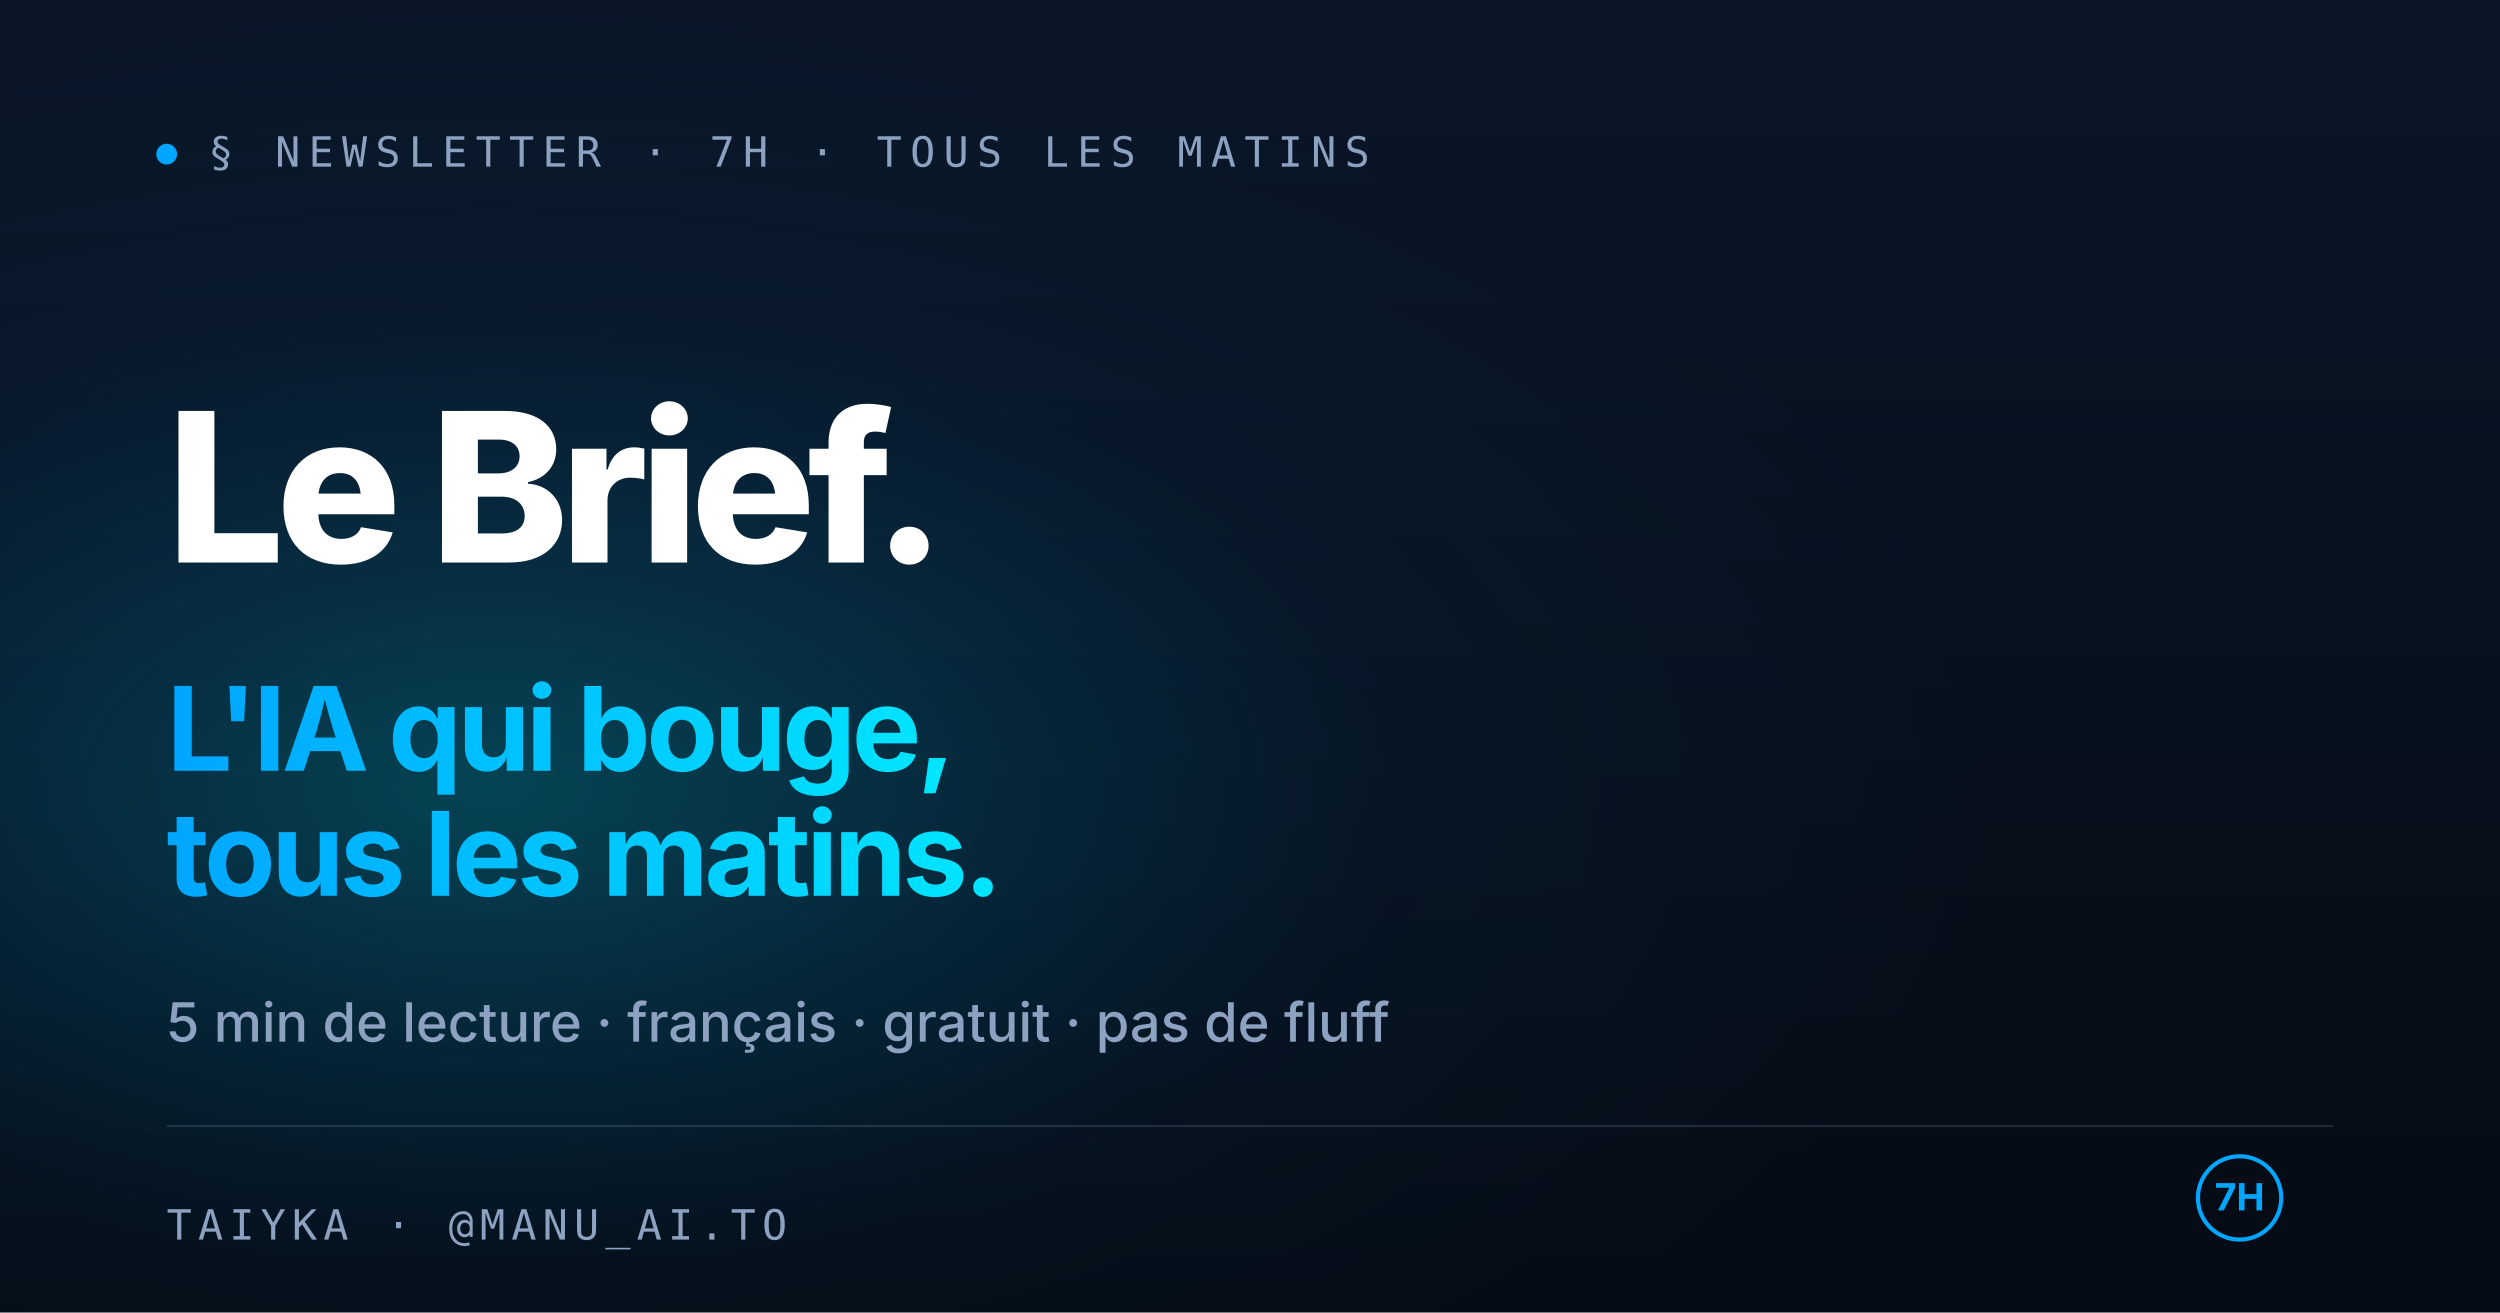
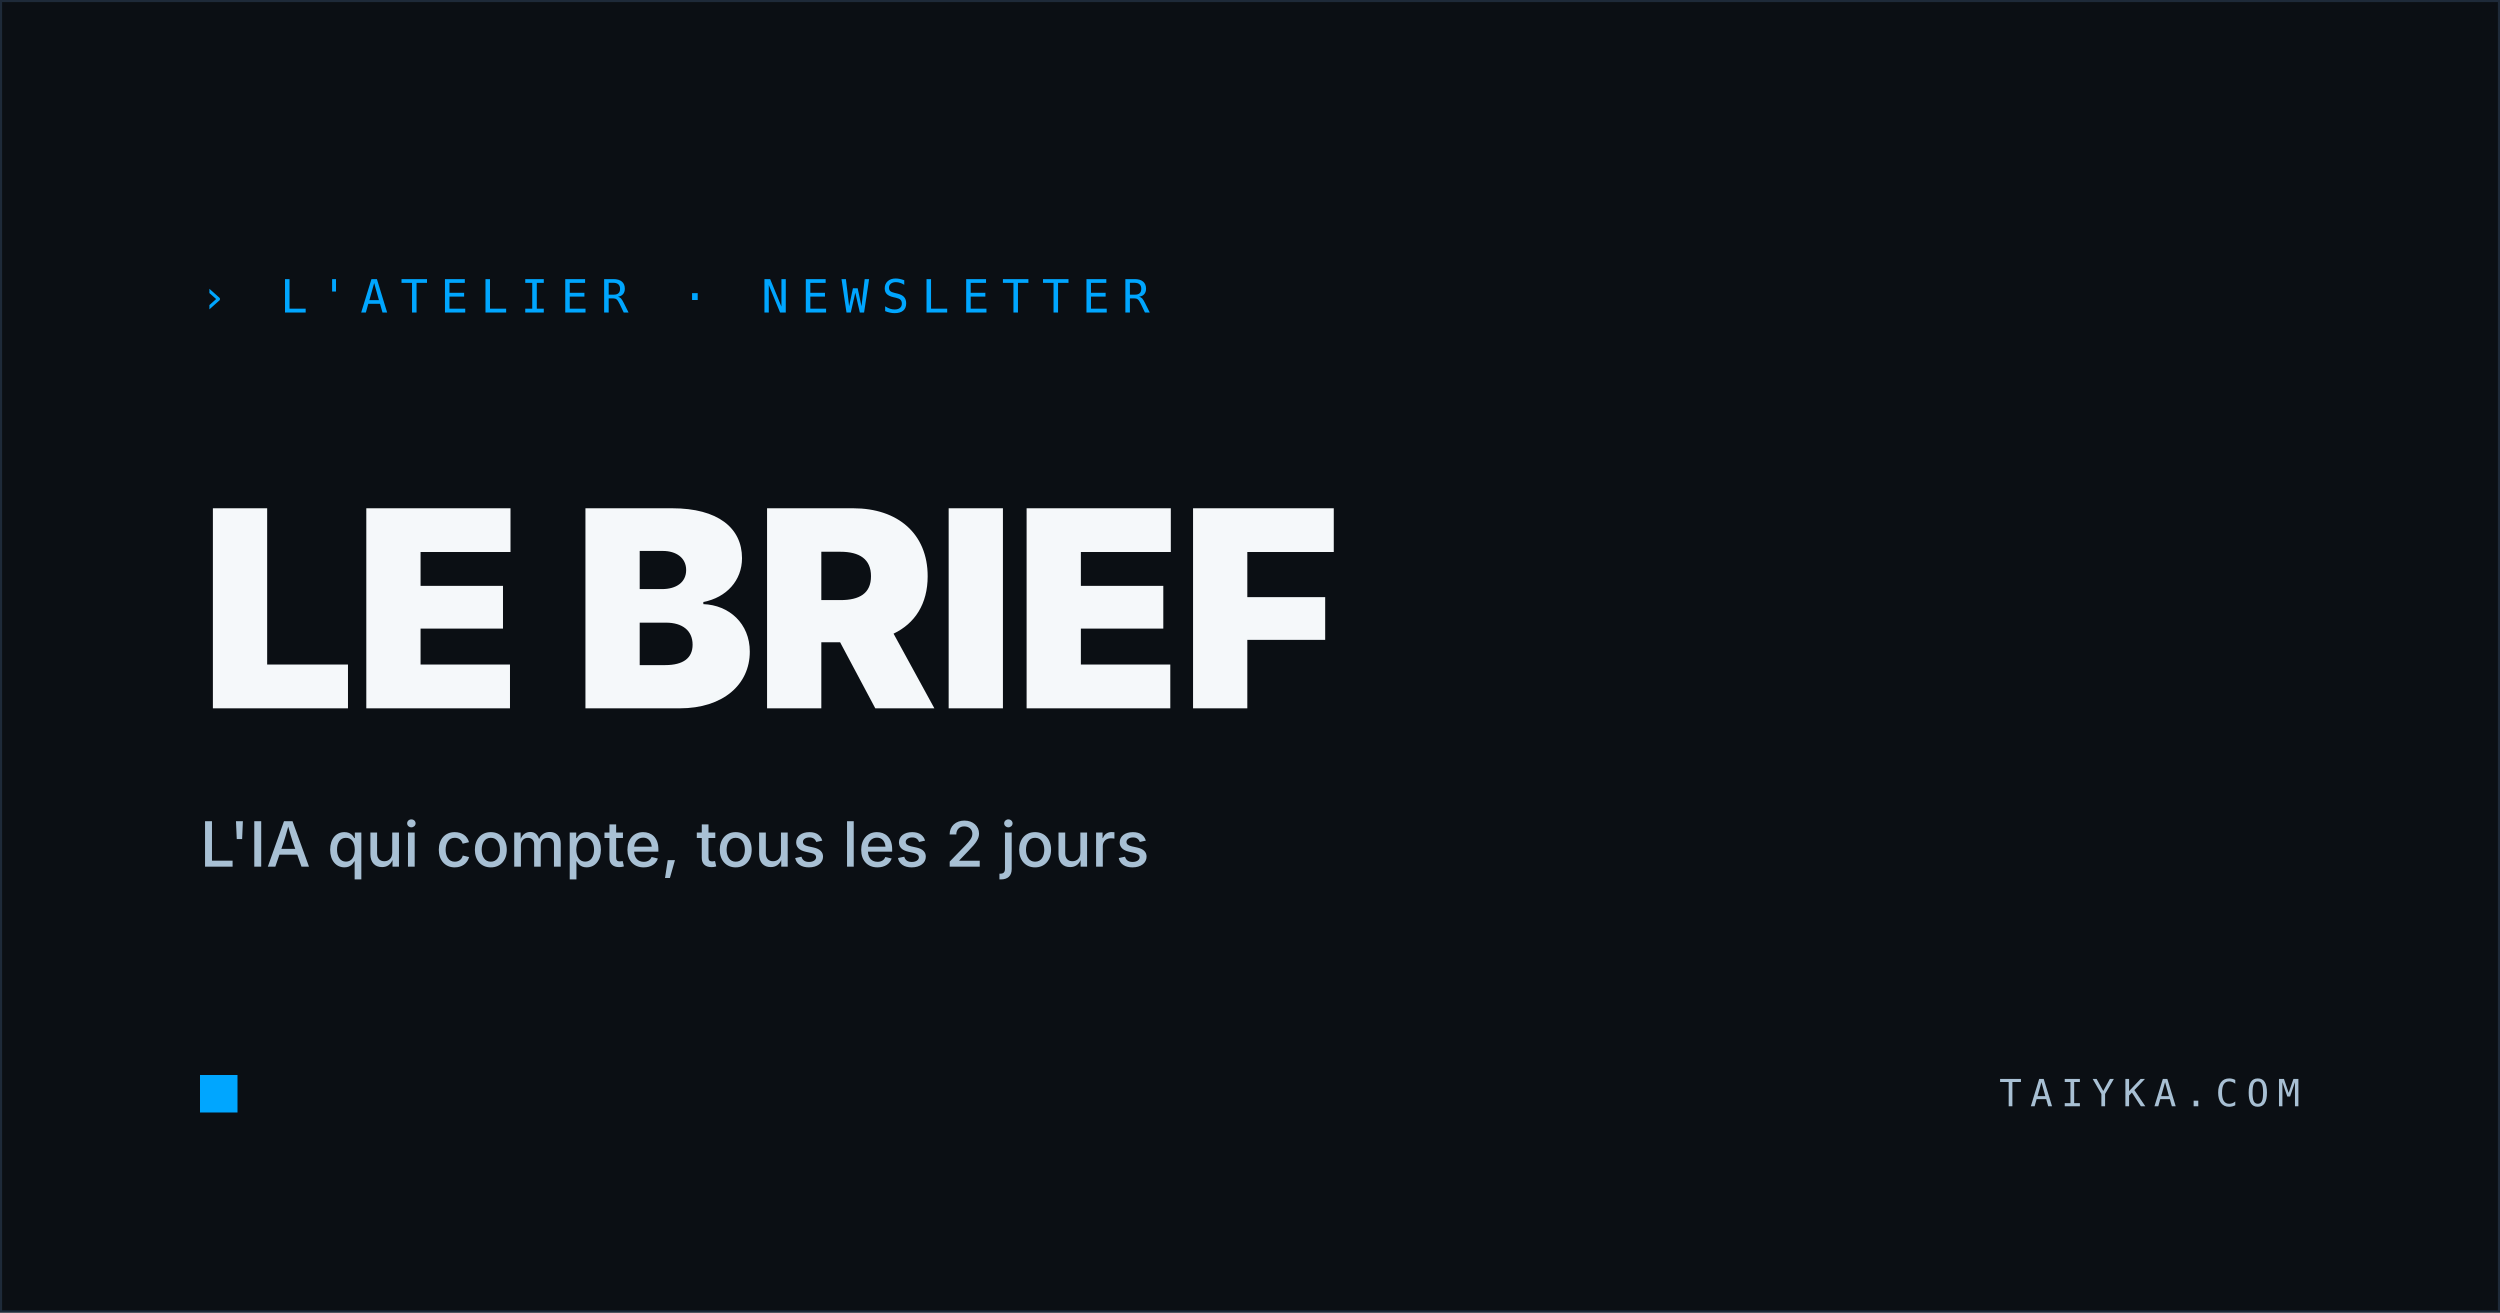
<svg xmlns="http://www.w3.org/2000/svg" viewBox="0 0 1200 630" width="1200" height="630">
-   <defs>
-     <linearGradient id="bg" x1="0" y1="0" x2="0" y2="1">
-       <stop offset="0%" stop-color="#0A1628" />
-       <stop offset="100%" stop-color="#050B14" />
-     </linearGradient>
-     <linearGradient id="accent" x1="0" y1="0" x2="1" y2="0">
-       <stop offset="0%" stop-color="#00A6FF" />
-       <stop offset="100%" stop-color="#00E5FF" />
-     </linearGradient>
-     <radialGradient id="glow" cx="20%" cy="60%" r="60%">
-       <stop offset="0%" stop-color="#00E5FF" stop-opacity="0.25" />
-       <stop offset="60%" stop-color="#00A6FF" stop-opacity="0.04" />
-       <stop offset="100%" stop-color="#00A6FF" stop-opacity="0" />
-     </radialGradient>
-   </defs>
-   <rect width="1200" height="630" fill="url(#bg)" />
-   <rect width="1200" height="630" fill="url(#glow)" />
-   <g font-family="ui-monospace, SFMono-Regular, Menlo, monospace" font-size="20" fill="#8DA2C0" letter-spacing="4">
-     <circle cx="80" cy="74" r="5" fill="#00A6FF" />
-     <text x="100" y="80">§ NEWSLETTER · 7H · TOUS LES MATINS</text>
-   </g>
-   <text x="80" y="270" fill="#FFFFFF" font-family="Inter, system-ui, sans-serif" font-size="100" font-weight="800" letter-spacing="-4">Le Brief.</text>
-   <text x="80" y="370" fill="url(#accent)" font-family="Inter, system-ui, sans-serif" font-size="56" font-weight="700" letter-spacing="-2">L'IA qui bouge,</text>
-   <text x="80" y="430" fill="url(#accent)" font-family="Inter, system-ui, sans-serif" font-size="56" font-weight="700" letter-spacing="-2">tous les matins.</text>
-   <text x="80" y="500" fill="#8DA2C0" font-family="Inter, system-ui, sans-serif" font-size="26" font-weight="500">5 min de lecture · français · gratuit · pas de fluff</text>
-   <rect x="80" y="540" width="1040" height="1" fill="#8DA2C0" opacity="0.20" />
-   <text x="80" y="595" fill="#8DA2C0" font-family="ui-monospace, SFMono-Regular, Menlo, monospace" font-size="20" letter-spacing="3">TAIYKA · @MANU_AI.TO</text>
-   <g transform="translate(1075, 575)">
-     <circle r="20" fill="none" stroke="#00A6FF" stroke-width="2" />
-     <text x="0" y="6" text-anchor="middle" fill="#00A6FF" font-family="Inter, system-ui, sans-serif" font-size="18" font-weight="700">7H</text>
-   </g>
+   <rect width="1200" height="630" fill="#0B0F14" />
+   <rect x="0.5" y="0.5" width="1199" height="629" fill="none" stroke="#1E2A39" stroke-width="1" />
+   <text x="96" y="150" font-family="JetBrains Mono, ui-monospace, SFMono-Regular, Menlo, Consolas, monospace" font-size="22" letter-spacing="6" fill="#00A6FF">› L'ATELIER · NEWSLETTER</text>
+   <text x="96" y="340" fill="#F5F8FA" font-family="Inter, Arial, system-ui, sans-serif" font-size="132" font-weight="900" letter-spacing="-1">LE BRIEF</text>
+   <text x="96" y="416" fill="#A8C0D4" font-family="Inter, Arial, system-ui, sans-serif" font-size="30" font-weight="500">L'IA qui compte, tous les 2 jours</text>
+   <rect x="96" y="516" width="18" height="18" fill="#00A6FF" />
+   <text x="1104" y="531" text-anchor="end" font-family="JetBrains Mono, ui-monospace, SFMono-Regular, Menlo, Consolas, monospace" font-size="18" letter-spacing="4" fill="#A8C0D4">TAIYKA.COM</text>
</svg>
